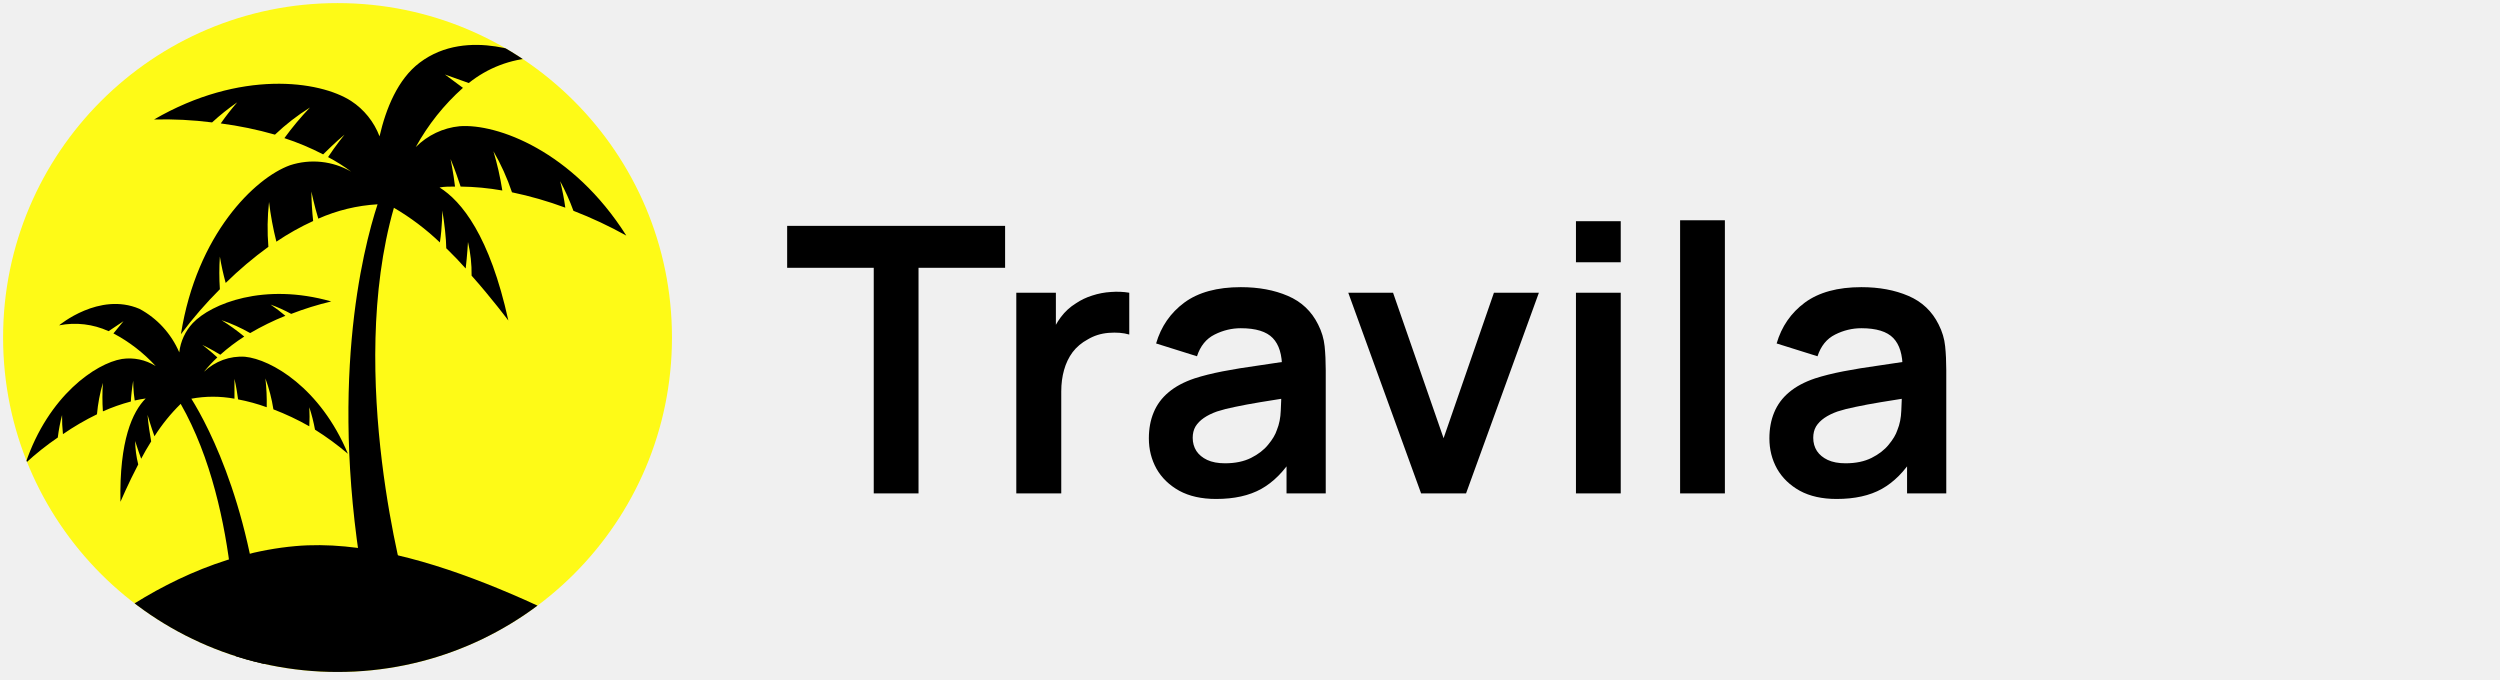
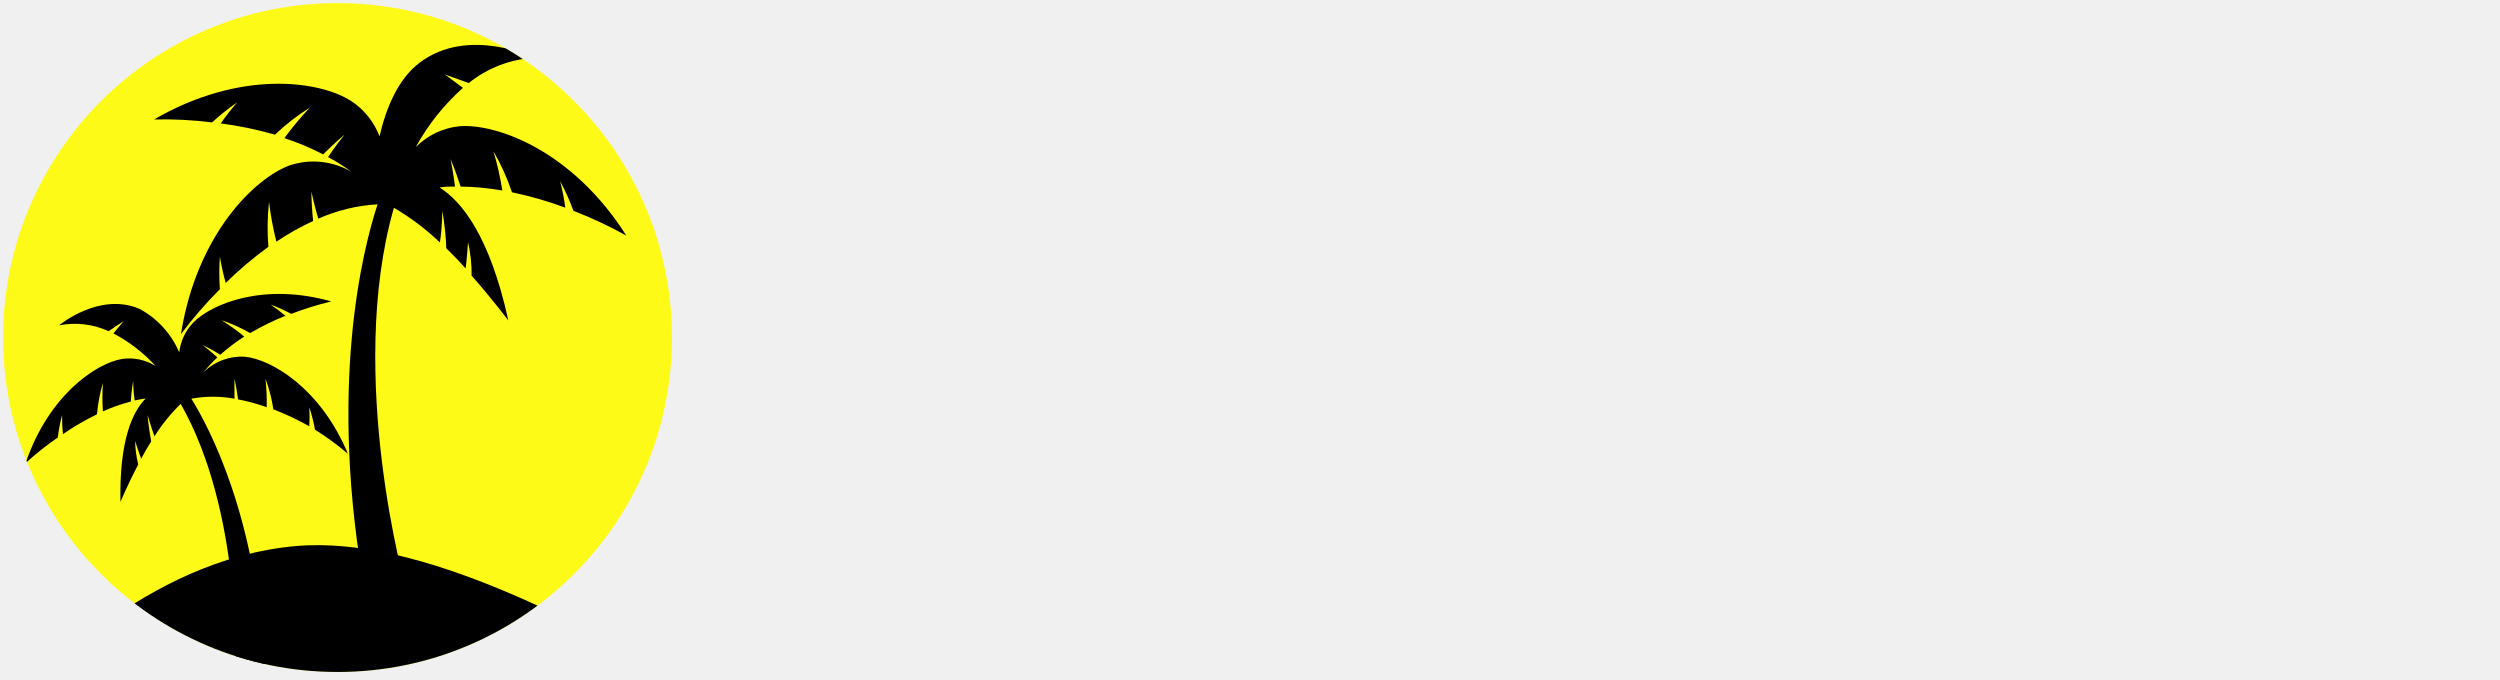
<svg xmlns="http://www.w3.org/2000/svg" width="173" height="47" viewBox="0 0 173 47" fill="none">
  <g clip-path="url(#clip0_39_10251)">
    <rect x="0.214" y="0.214" width="46.286" height="46.286" rx="23.143" fill="#FEFA17" />
    <g clip-path="url(#clip1_39_10251)">
      <path d="M46.5 46.5H1.661C3.627 45.529 5.512 44.395 7.295 43.107C10.652 40.685 15.208 38.256 20.447 37.79C29.354 36.998 40.388 43.55 46.5 46.5Z" fill="black" />
      <path d="M24.076 31.401C22.178 26.845 18.761 24.865 16.954 24.687C16.436 24.652 15.917 24.727 15.428 24.906C14.94 25.085 14.492 25.364 14.114 25.727C14.399 25.373 14.709 25.041 15.04 24.733C14.562 24.291 14 23.864 14 23.864C14.501 24.105 15.048 24.423 15.245 24.547C15.764 24.084 16.318 23.664 16.901 23.289C16.401 22.877 15.876 22.498 15.329 22.156C16.016 22.389 16.679 22.688 17.311 23.049C18.094 22.59 18.908 22.191 19.748 21.853C19.421 21.575 19.079 21.316 18.723 21.077C19.214 21.254 19.692 21.47 20.151 21.721C21.055 21.371 21.98 21.083 22.922 20.86C18.26 19.532 14.615 21.015 13.339 22.358C12.821 22.912 12.493 23.623 12.405 24.384C11.849 23.088 10.876 22.026 9.649 21.372C6.87 20.184 4.09 22.513 4.09 22.513C5.245 22.285 6.441 22.426 7.515 22.917L8.548 22.226L7.849 23.072C8.943 23.649 9.931 24.413 10.773 25.331C10.073 24.893 9.245 24.72 8.434 24.842C6.634 25.145 3.361 27.365 1.774 32.046C2.473 31.401 3.217 30.81 3.999 30.276C4.063 29.752 4.162 29.233 4.295 28.723C4.289 29.164 4.31 29.605 4.356 30.043C5.106 29.525 5.893 29.066 6.71 28.669C6.776 27.932 6.914 27.204 7.12 26.495C7.076 27.152 7.076 27.811 7.12 28.467C7.747 28.188 8.394 27.959 9.057 27.784C9.057 27.543 9.125 26.907 9.216 26.348C9.216 26.348 9.216 27.062 9.322 27.714C9.57 27.657 9.823 27.611 10.082 27.574C9.17 28.49 8.252 30.47 8.335 34.724C8.335 34.724 8.874 33.458 9.565 32.139C9.432 31.608 9.36 31.064 9.353 30.516C9.353 30.516 9.55 31.161 9.77 31.743C9.975 31.355 10.195 30.967 10.408 30.633L10.461 30.547C10.385 30.128 10.249 29.29 10.211 28.708C10.211 28.708 10.431 29.484 10.689 30.19C11.207 29.373 11.816 28.621 12.504 27.947C16.741 35.383 16.301 46.212 16.301 46.212L18.29 46.034C17.743 35.71 14.463 29.554 13.241 27.59C14.227 27.407 15.238 27.407 16.225 27.59C16.225 26.93 16.225 26.216 16.225 26.216C16.354 26.767 16.445 27.404 16.475 27.637C17.149 27.765 17.811 27.946 18.457 28.18C18.471 27.514 18.441 26.847 18.366 26.185C18.62 26.878 18.806 27.596 18.92 28.327C19.776 28.654 20.606 29.046 21.404 29.5C21.428 29.06 21.428 28.619 21.404 28.18C21.57 28.687 21.702 29.206 21.798 29.732C22.596 30.232 23.357 30.79 24.076 31.401Z" fill="black" />
      <path d="M12.52 23.127C13.613 16.21 17.638 12.313 20.067 11.436C20.765 11.207 21.502 11.129 22.231 11.205C22.96 11.281 23.666 11.51 24.305 11.879C23.796 11.502 23.26 11.165 22.702 10.87C23.211 10.093 23.841 9.317 23.841 9.317C23.234 9.822 22.596 10.45 22.361 10.683C21.498 10.236 20.602 9.859 19.68 9.558C20.224 8.812 20.815 8.104 21.45 7.439C20.583 7.98 19.771 8.61 19.027 9.317C17.797 8.966 16.543 8.706 15.276 8.541C15.63 8.034 16.01 7.547 16.415 7.081C15.804 7.503 15.223 7.967 14.676 8.471C13.344 8.302 12.001 8.234 10.659 8.269C16.62 4.807 22.11 5.576 24.297 6.988C25.19 7.569 25.879 8.426 26.264 9.434C26.704 7.524 27.524 5.482 29.035 4.341C32.407 1.78 36.993 4 36.993 4C35.335 4.088 33.743 4.698 32.437 5.746L30.789 5.156L32.035 6.08C30.725 7.245 29.621 8.632 28.77 10.179C29.59 9.356 30.663 8.846 31.807 8.735C34.389 8.541 39.628 10.435 43.341 16.303C42.161 15.646 40.938 15.073 39.681 14.588C39.425 13.883 39.118 13.197 38.763 12.539C38.916 13.142 39.035 13.753 39.119 14.37C37.916 13.924 36.683 13.568 35.429 13.307C35.097 12.318 34.667 11.366 34.146 10.466C34.412 11.356 34.617 12.264 34.761 13.183C33.807 13.014 32.843 12.923 31.875 12.911C31.769 12.593 31.488 11.731 31.177 11.002C31.177 11.002 31.382 11.995 31.488 12.911C31.131 12.911 30.729 12.911 30.417 12.973C31.936 13.92 33.888 16.311 35.178 22.18C35.178 22.18 34.017 20.627 32.635 19.075C32.646 18.291 32.562 17.509 32.384 16.746C32.384 16.746 32.331 17.701 32.225 18.578C31.814 18.12 31.389 17.67 30.979 17.274L30.881 17.181C30.881 16.575 30.751 15.387 30.607 14.572C30.607 14.572 30.607 15.721 30.44 16.777C29.474 15.854 28.406 15.049 27.258 14.378C23.925 26.022 28.101 40.771 28.101 40.771L25.307 41.221C22.649 26.884 25.102 17.266 26.127 14.138C24.714 14.219 23.325 14.556 22.027 15.131C21.753 14.246 21.548 13.253 21.548 13.253C21.555 13.935 21.595 14.616 21.67 15.294C20.785 15.699 19.934 16.177 19.126 16.723C18.897 15.819 18.727 14.901 18.617 13.975C18.503 15.006 18.487 16.046 18.572 17.08C17.529 17.838 16.541 18.673 15.618 19.579C15.451 18.979 15.316 18.37 15.215 17.755C15.164 18.507 15.164 19.262 15.215 20.014C14.243 20.983 13.342 22.023 12.52 23.127Z" fill="black" />
    </g>
  </g>
-   <path d="M60.463 34.143V18.534H54.471V15.628H69.553V18.534H63.562V34.143H60.463ZM70.328 34.143V20.257H73.067V23.638L72.732 23.201C72.904 22.738 73.131 22.318 73.414 21.941C73.705 21.555 74.052 21.238 74.455 20.99C74.798 20.758 75.175 20.578 75.587 20.45C76.007 20.313 76.435 20.231 76.872 20.205C77.309 20.171 77.734 20.188 78.145 20.257V23.15C77.734 23.03 77.258 22.991 76.718 23.034C76.186 23.077 75.707 23.227 75.278 23.484C74.849 23.715 74.498 24.011 74.224 24.371C73.958 24.731 73.761 25.143 73.632 25.605C73.504 26.06 73.439 26.553 73.439 27.084V34.143H70.328ZM84.155 34.528C83.152 34.528 82.304 34.34 81.609 33.963C80.915 33.577 80.388 33.067 80.028 32.433C79.677 31.798 79.501 31.1 79.501 30.337C79.501 29.668 79.612 29.068 79.835 28.537C80.058 27.997 80.401 27.534 80.864 27.148C81.326 26.754 81.927 26.433 82.664 26.184C83.221 26.004 83.872 25.841 84.618 25.695C85.372 25.55 86.186 25.417 87.061 25.297C87.944 25.168 88.865 25.031 89.825 24.885L88.719 25.515C88.728 24.555 88.514 23.848 88.076 23.394C87.639 22.94 86.902 22.713 85.865 22.713C85.239 22.713 84.635 22.858 84.052 23.15C83.469 23.441 83.062 23.943 82.831 24.654L80.002 23.767C80.345 22.593 80.996 21.65 81.957 20.938C82.925 20.227 84.228 19.871 85.865 19.871C87.099 19.871 88.184 20.073 89.118 20.475C90.061 20.878 90.759 21.538 91.214 22.455C91.462 22.944 91.612 23.445 91.664 23.96C91.715 24.465 91.741 25.018 91.741 25.618V34.143H89.028V31.134L89.478 31.623C88.852 32.625 88.119 33.363 87.279 33.834C86.448 34.297 85.406 34.528 84.155 34.528ZM84.772 32.06C85.475 32.06 86.075 31.935 86.572 31.687C87.069 31.438 87.464 31.134 87.755 30.774C88.055 30.414 88.257 30.075 88.359 29.758C88.522 29.364 88.612 28.914 88.629 28.408C88.655 27.894 88.668 27.478 88.668 27.161L89.619 27.444C88.685 27.59 87.884 27.718 87.215 27.83C86.546 27.941 85.972 28.048 85.492 28.151C85.012 28.245 84.588 28.353 84.219 28.473C83.859 28.601 83.555 28.751 83.306 28.923C83.058 29.094 82.865 29.291 82.728 29.514C82.599 29.737 82.535 29.998 82.535 30.298C82.535 30.641 82.621 30.945 82.792 31.211C82.964 31.468 83.212 31.674 83.538 31.828C83.872 31.983 84.284 32.06 84.772 32.06ZM98.34 34.143L93.3 20.257H96.399L99.896 30.324L103.38 20.257H106.491L101.451 34.143H98.34ZM109.056 18.148V15.307H112.155V18.148H109.056ZM109.056 34.143V20.257H112.155V34.143H109.056ZM116.263 34.143V15.243H119.362V34.143H116.263ZM127.096 34.528C126.093 34.528 125.244 34.34 124.55 33.963C123.856 33.577 123.329 33.067 122.969 32.433C122.617 31.798 122.442 31.1 122.442 30.337C122.442 29.668 122.553 29.068 122.776 28.537C122.999 27.997 123.342 27.534 123.804 27.148C124.267 26.754 124.867 26.433 125.604 26.184C126.162 26.004 126.813 25.841 127.559 25.695C128.313 25.55 129.127 25.417 130.002 25.297C130.884 25.168 131.806 25.031 132.766 24.885L131.66 25.515C131.669 24.555 131.454 23.848 131.017 23.394C130.58 22.94 129.843 22.713 128.806 22.713C128.18 22.713 127.576 22.858 126.993 23.15C126.41 23.441 126.003 23.943 125.772 24.654L122.943 23.767C123.286 22.593 123.937 21.65 124.897 20.938C125.866 20.227 127.169 19.871 128.806 19.871C130.04 19.871 131.124 20.073 132.059 20.475C133.002 20.878 133.7 21.538 134.154 22.455C134.403 22.944 134.553 23.445 134.604 23.96C134.656 24.465 134.682 25.018 134.682 25.618V34.143H131.969V31.134L132.419 31.623C131.793 32.625 131.06 33.363 130.22 33.834C129.389 34.297 128.347 34.528 127.096 34.528ZM127.713 32.06C128.416 32.06 129.016 31.935 129.513 31.687C130.01 31.438 130.404 31.134 130.696 30.774C130.996 30.414 131.197 30.075 131.3 29.758C131.463 29.364 131.553 28.914 131.57 28.408C131.596 27.894 131.609 27.478 131.609 27.161L132.56 27.444C131.626 27.59 130.824 27.718 130.156 27.83C129.487 27.941 128.913 28.048 128.433 28.151C127.953 28.245 127.529 28.353 127.16 28.473C126.8 28.601 126.496 28.751 126.247 28.923C125.999 29.094 125.806 29.291 125.669 29.514C125.54 29.737 125.476 29.998 125.476 30.298C125.476 30.641 125.562 30.945 125.733 31.211C125.904 31.468 126.153 31.674 126.479 31.828C126.813 31.983 127.224 32.06 127.713 32.06Z" fill="black" />
  <defs>
    <clipPath id="clip0_39_10251">
      <rect x="0.214" y="0.214" width="46.286" height="46.286" rx="23.143" fill="white" />
    </clipPath>
    <clipPath id="clip1_39_10251">
      <rect width="44.839" height="43.393" fill="white" transform="translate(1.66113 3.10693)" />
    </clipPath>
  </defs>
</svg>
